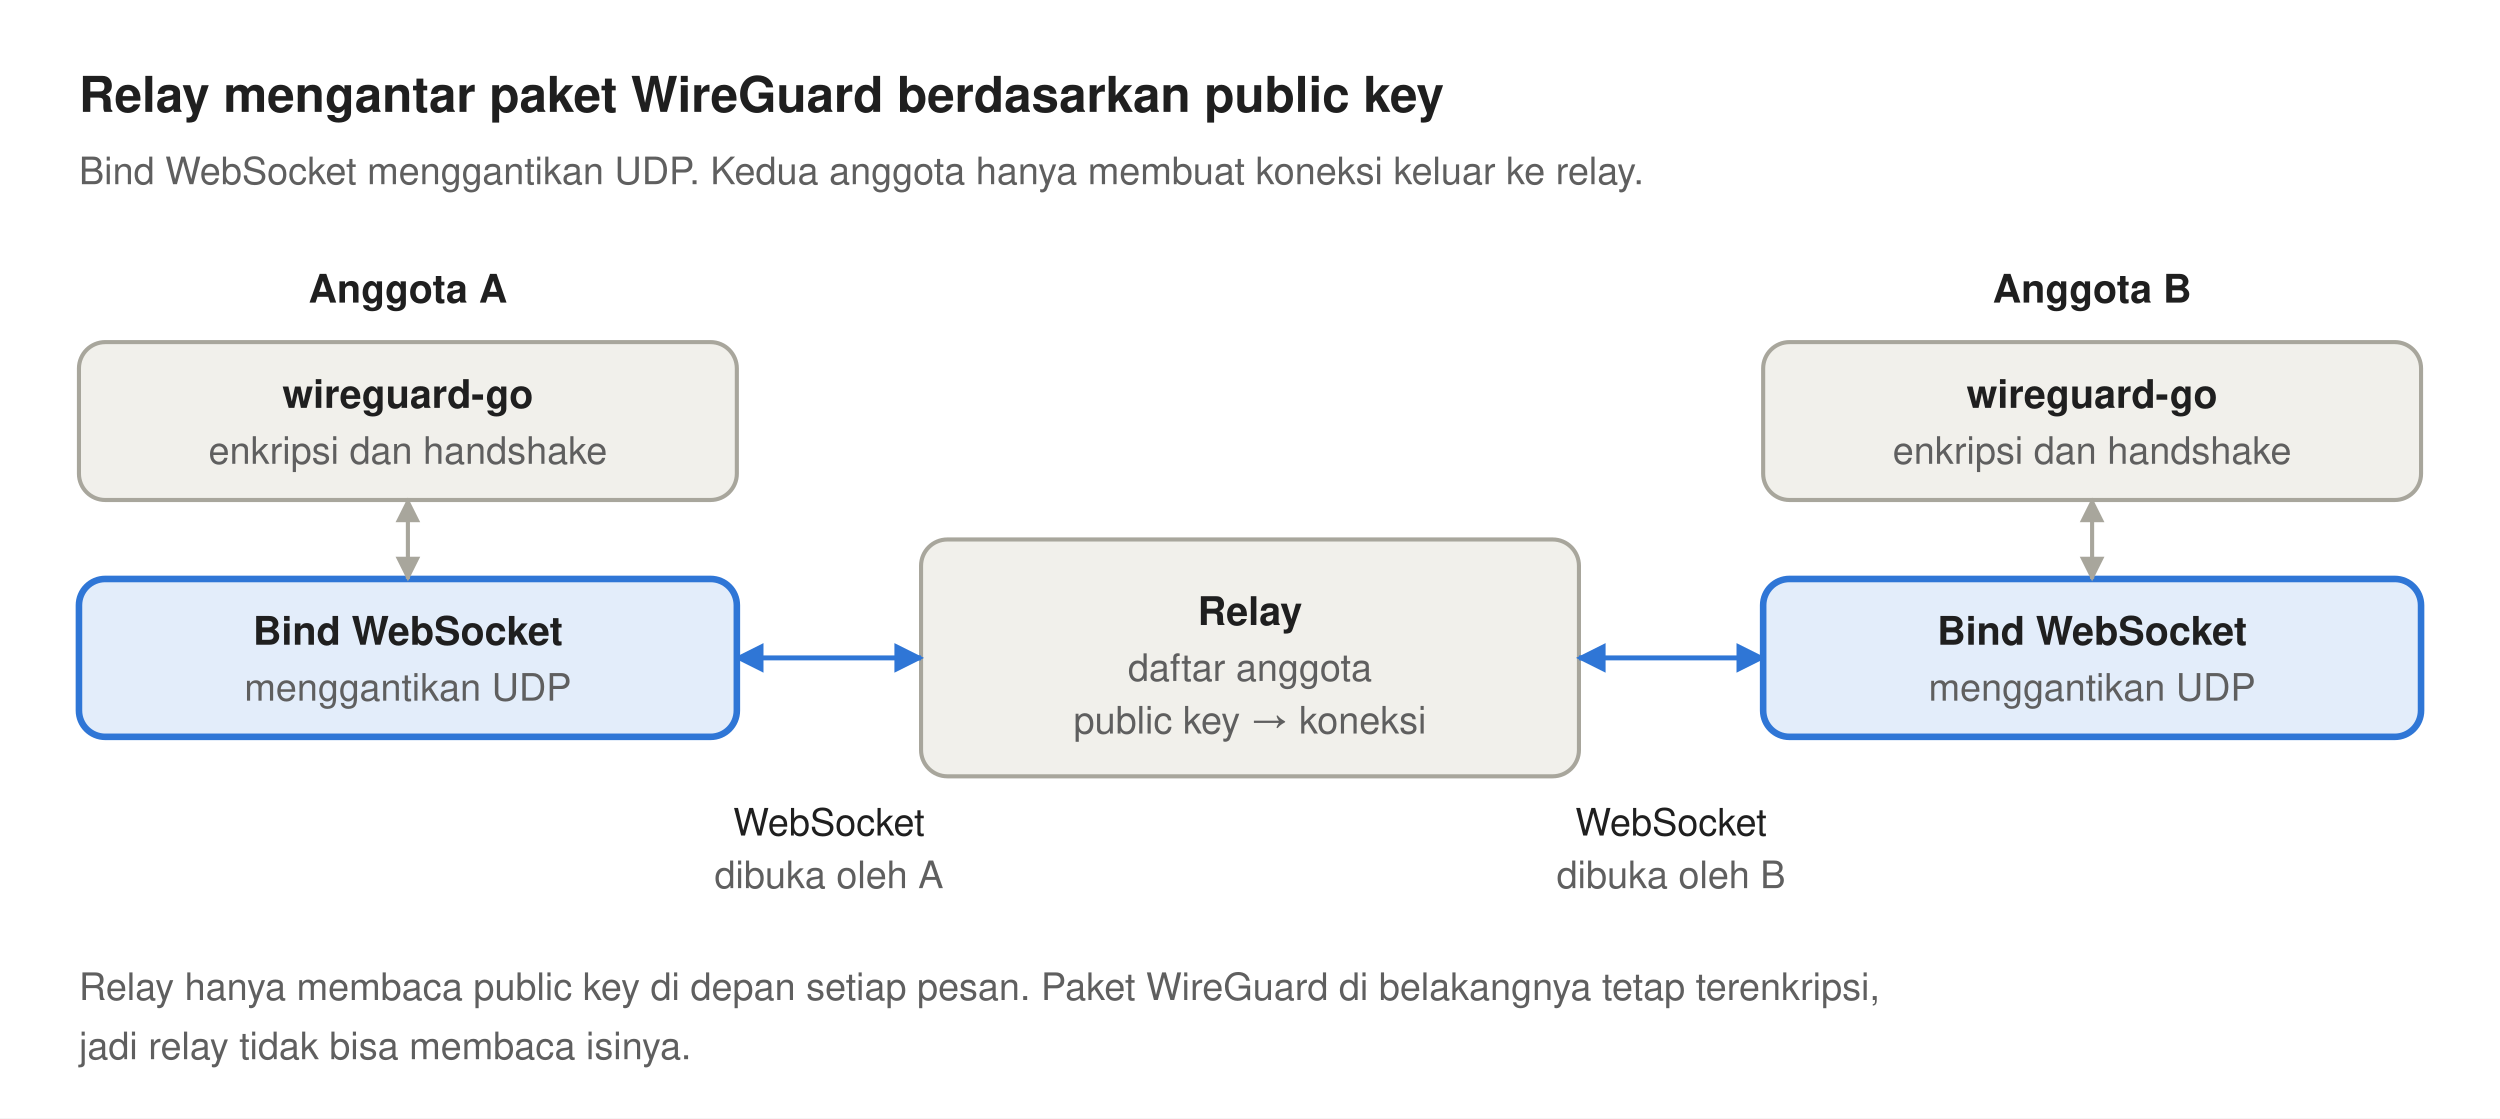
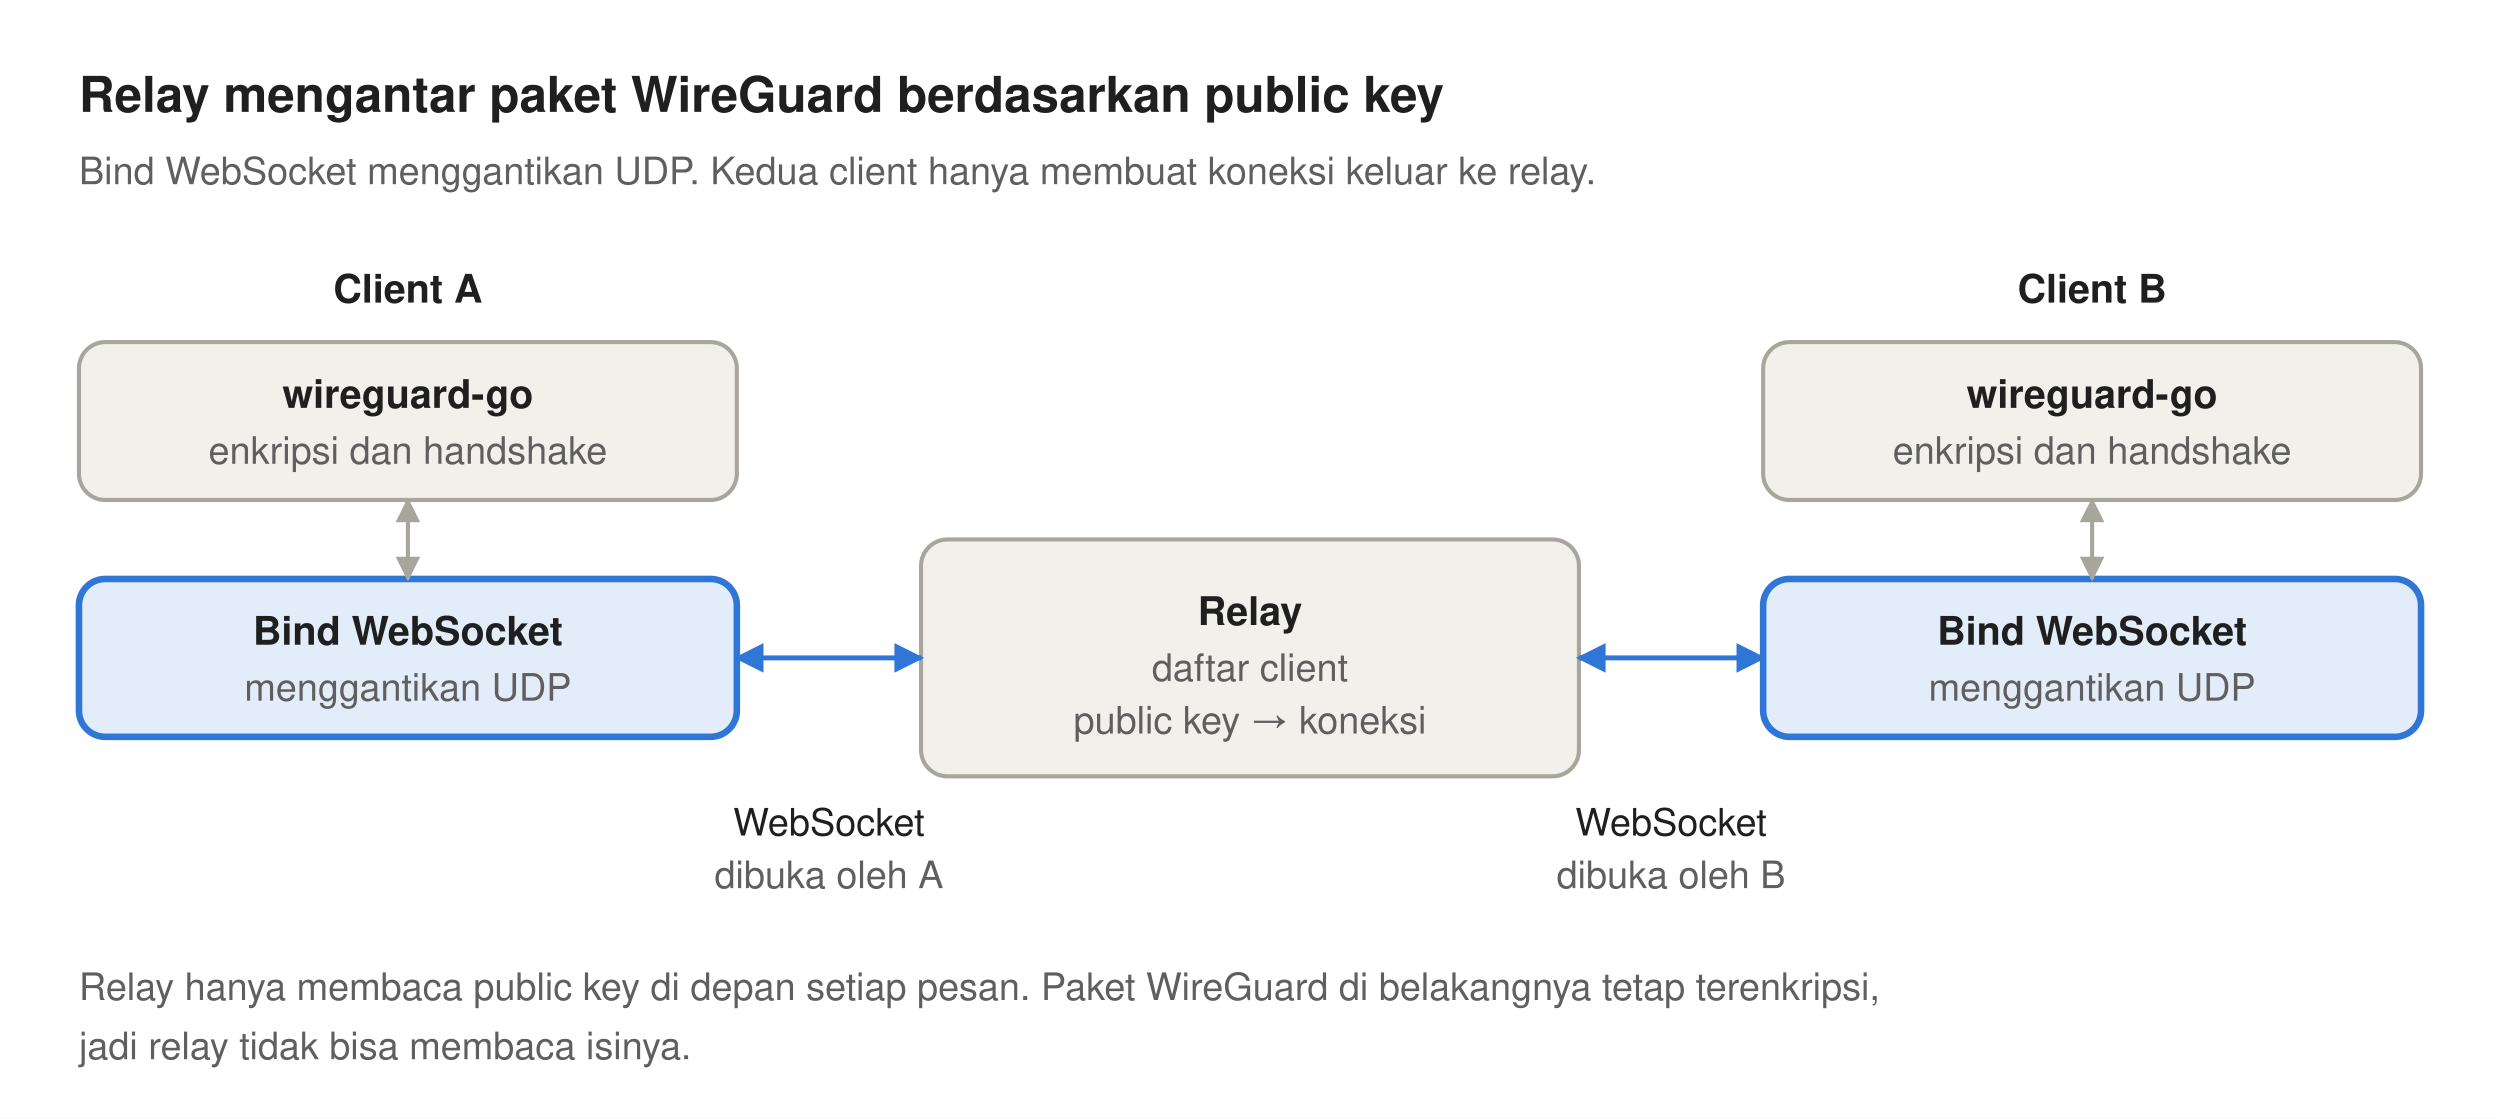
<svg xmlns="http://www.w3.org/2000/svg" viewBox="0 0 760 340" width="1520" height="680" font-family="-apple-system, 'Segoe UI', Helvetica, Arial, sans-serif" font-size="12" role="img" aria-label="Relay mengantar paket WireGuard berdasarkan public key">
  <defs>
    <marker id="arrow" viewBox="0 0 10 10" refX="9" refY="5" markerWidth="6" markerHeight="6" orient="auto-start-reverse">
      <path d="M0 0L10 5L0 10z" fill="#2f76d6" />
    </marker>
    <marker id="arrow-grey" viewBox="0 0 10 10" refX="9" refY="5" markerWidth="6" markerHeight="6" orient="auto-start-reverse">
      <path d="M0 0L10 5L0 10z" fill="#a8a69c" />
    </marker>
  </defs>
  <rect x="0" y="0" width="760" height="340" fill="#ffffff" />
  <text x="24" y="34" font-size="15" font-weight="600" fill="#1f1f1f">Relay mengantar paket WireGuard berdasarkan public key</text>
-   <text x="24" y="56" font-size="11.5" fill="#5f5f5f">Bind WebSocket menggantikan UDP. Kedua anggota hanya membuat koneksi keluar ke relay.</text>
+   <text x="24" y="56" font-size="11.5" fill="#5f5f5f">Bind WebSocket menggantikan UDP. Kedua client hanya membuat koneksi keluar ke relay.</text>
  <g font-weight="600" fill="#1f1f1f" text-anchor="middle">
-     <text x="124" y="92">Anggota A</text>
-     <text x="636" y="92">Anggota B</text>
+     <text x="124" y="92">Client A</text>
+     <text x="636" y="92">Client B</text>
  </g>
  <g stroke="#a8a69c" stroke-width="1.25" fill="#f1f0eb">
    <rect x="24" y="104" width="200" height="48" rx="8" />
    <rect x="536" y="104" width="200" height="48" rx="8" />
    <rect x="280" y="164" width="200" height="72" rx="8" />
  </g>
  <g stroke="#2f76d6" stroke-width="2" fill="#e3edfa">
    <rect x="24" y="176" width="200" height="48" rx="8" />
    <rect x="536" y="176" width="200" height="48" rx="8" />
  </g>
  <g text-anchor="middle">
    <text x="124" y="124" font-weight="600" fill="#1f1f1f">wireguard-go</text>
    <text x="124" y="141" font-size="11.5" fill="#5f5f5f">enkripsi dan handshake</text>
    <text x="124" y="196" font-weight="600" fill="#1f1f1f">Bind WebSocket</text>
    <text x="124" y="213" font-size="11.5" fill="#5f5f5f">menggantikan UDP</text>
    <text x="636" y="124" font-weight="600" fill="#1f1f1f">wireguard-go</text>
    <text x="636" y="141" font-size="11.5" fill="#5f5f5f">enkripsi dan handshake</text>
    <text x="636" y="196" font-weight="600" fill="#1f1f1f">Bind WebSocket</text>
    <text x="636" y="213" font-size="11.5" fill="#5f5f5f">menggantikan UDP</text>
    <text x="380" y="190" font-weight="600" fill="#1f1f1f">Relay</text>
-     <text x="380" y="207" font-size="11.5" fill="#5f5f5f">daftar anggota</text>
+     <text x="380" y="207" font-size="11.5" fill="#5f5f5f">daftar client</text>
    <text x="380" y="223" font-size="11.5" fill="#5f5f5f">public key → koneksi</text>
  </g>
  <g fill="none" stroke="#a8a69c" stroke-width="1.25">
    <path d="M124 152V176" marker-start="url(#arrow-grey)" marker-end="url(#arrow-grey)" />
    <path d="M636 152V176" marker-start="url(#arrow-grey)" marker-end="url(#arrow-grey)" />
  </g>
  <g fill="none" stroke="#2f76d6" stroke-width="1.5">
    <path d="M224 200H280" marker-start="url(#arrow)" marker-end="url(#arrow)" />
    <path d="M480 200H536" marker-start="url(#arrow)" marker-end="url(#arrow)" />
  </g>
  <g font-size="11.5" fill="#1f1f1f" text-anchor="middle">
    <text x="252" y="254">WebSocket</text>
    <text x="252" y="270" fill="#5f5f5f">dibuka oleh A</text>
    <text x="508" y="254">WebSocket</text>
    <text x="508" y="270" fill="#5f5f5f">dibuka oleh B</text>
  </g>
  <text x="24" y="304" font-size="11.5" fill="#5f5f5f">Relay hanya membaca public key di depan setiap pesan. Paket WireGuard di belakangnya tetap terenkripsi,</text>
  <text x="24" y="322" font-size="11.5" fill="#5f5f5f">jadi relay tidak bisa membaca isinya.</text>
</svg>
